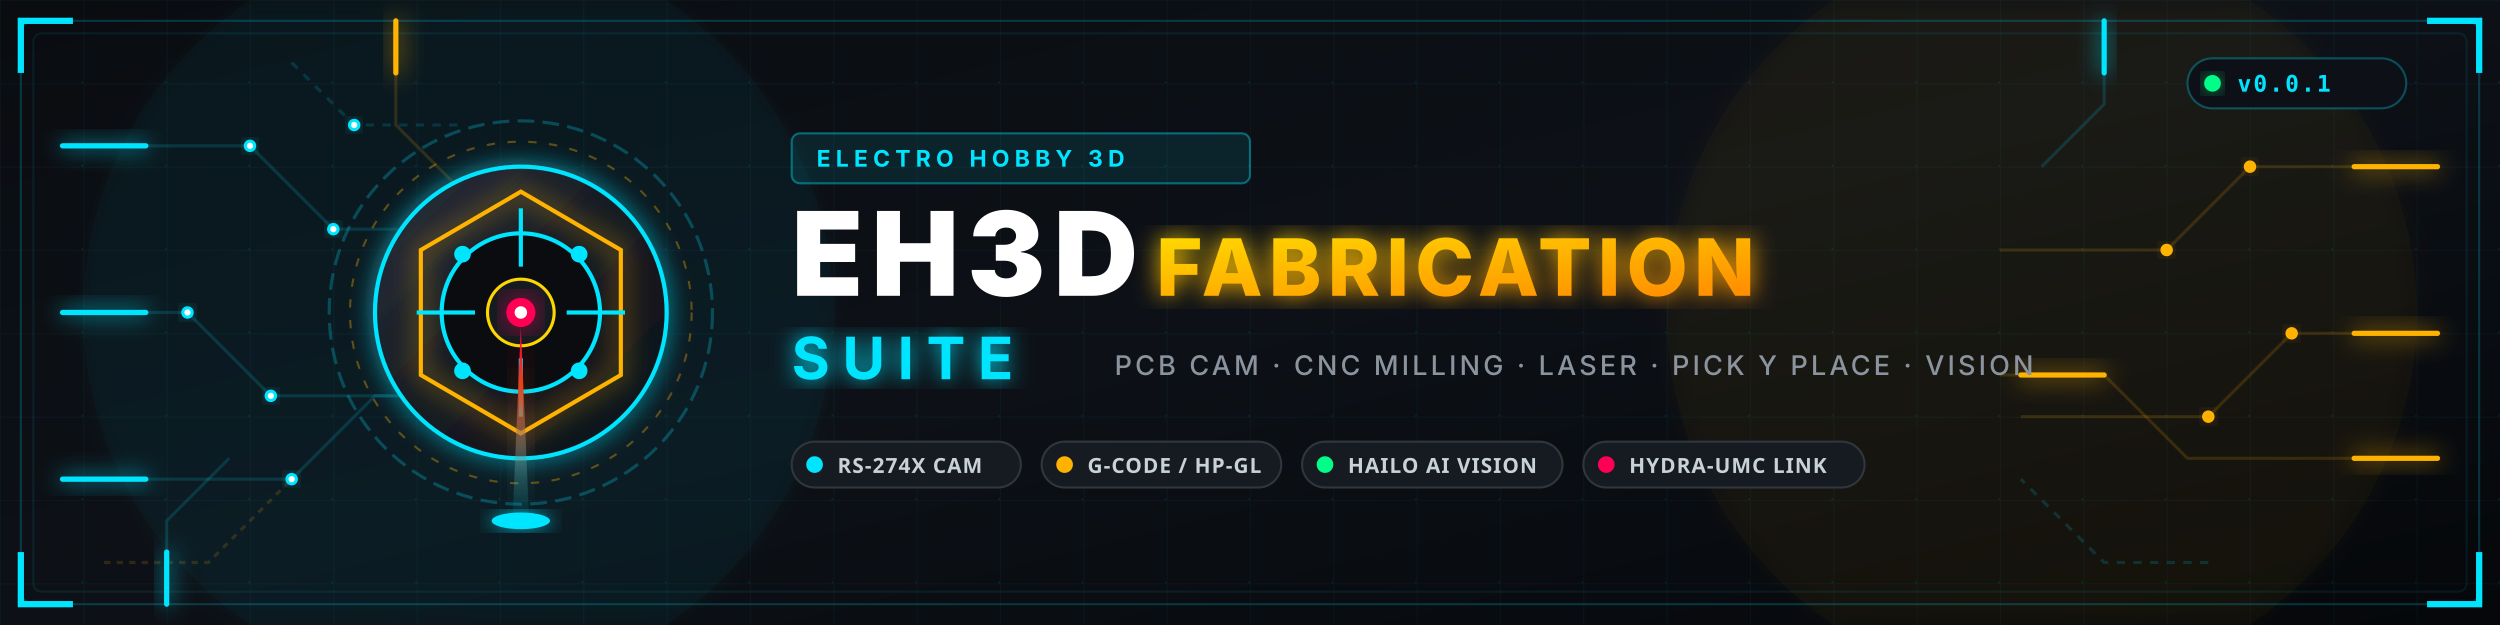
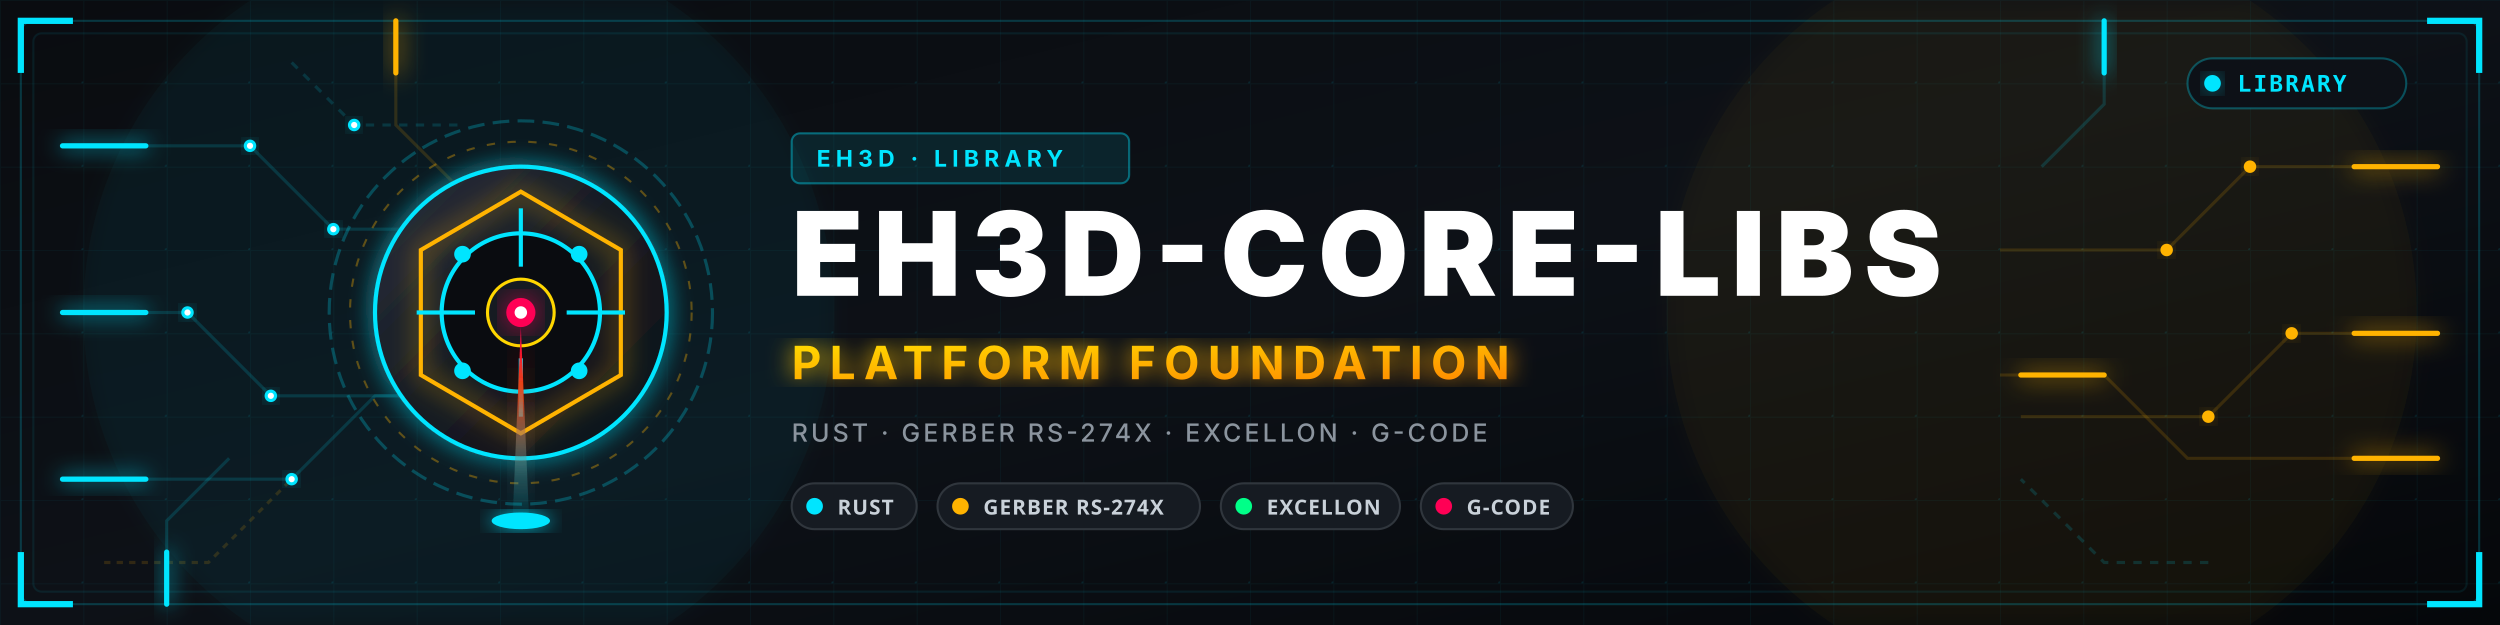
<svg xmlns="http://www.w3.org/2000/svg" viewBox="0 0 1200 300" width="100%" height="100%">
  <defs>
    <linearGradient id="bgGlow" x1="0%" y1="0%" x2="100%" y2="100%">
      <stop offset="0%" stop-color="#0A0C10" />
      <stop offset="50%" stop-color="#0D1117" />
      <stop offset="100%" stop-color="#05070A" />
    </linearGradient>
    <linearGradient id="cyanGlow" x1="0%" y1="0%" x2="100%" y2="0%">
      <stop offset="0%" stop-color="#00E5FF" stop-opacity="0.8" />
      <stop offset="100%" stop-color="#0088FF" stop-opacity="0.9" />
    </linearGradient>
    <linearGradient id="goldGlow" x1="0%" y1="0%" x2="100%" y2="100%">
      <stop offset="0%" stop-color="#FFD700" />
      <stop offset="100%" stop-color="#FF8C00" />
    </linearGradient>
    <linearGradient id="laserBeam" x1="0%" y1="0%" x2="0%" y2="100%">
      <stop offset="0%" stop-color="#FF0055" stop-opacity="1" />
      <stop offset="30%" stop-color="#FF3300" stop-opacity="0.9" />
      <stop offset="100%" stop-color="#00E5FF" stop-opacity="0" />
    </linearGradient>
    <linearGradient id="metalGradient" x1="0%" y1="0%" x2="100%" y2="100%">
      <stop offset="0%" stop-color="#2A303C" />
      <stop offset="50%" stop-color="#161B22" />
      <stop offset="100%" stop-color="#0D1117" />
    </linearGradient>
    <filter id="glowCyan" x="-20%" y="-20%" width="140%" height="140%">
      <feGaussianBlur stdDeviation="5" result="blur" />
      <feMerge>
        <feMergeNode in="blur" />
        <feMergeNode in="SourceGraphic" />
      </feMerge>
    </filter>
    <filter id="glowGold" x="-20%" y="-20%" width="140%" height="140%">
      <feGaussianBlur stdDeviation="6" result="blur" />
      <feMerge>
        <feMergeNode in="blur" />
        <feMergeNode in="SourceGraphic" />
      </feMerge>
    </filter>
    <filter id="glowLaser" x="-30%" y="-30%" width="160%" height="160%">
      <feGaussianBlur stdDeviation="8" result="blur" />
      <feMerge>
        <feMergeNode in="blur" />
        <feMergeNode in="SourceGraphic" />
      </feMerge>
    </filter>
    <pattern id="cyberGrid" width="40" height="40" patternUnits="userSpaceOnUse">
      <path d="M 40 0 L 0 0 0 40" fill="none" stroke="#00E5FF" stroke-opacity="0.04" stroke-width="1" />
      <circle cx="40" cy="40" r="1" fill="#00E5FF" fill-opacity="0.1" />
    </pattern>
    <g id="pcbNode">
      <circle cx="0" cy="0" r="3" fill="#00E5FF" filter="url(#glowCyan)" />
      <circle cx="0" cy="0" r="1.5" fill="#FFFFFF" />
    </g>
  </defs>
  <rect width="1200" height="300" fill="url(#bgGlow)" />
  <rect width="1200" height="300" fill="url(#cyberGrid)" />
  <circle cx="220" cy="150" r="180" fill="#00E5FF" fill-opacity="0.03" filter="url(#glowCyan)">
    <animate attributeName="fill-opacity" values="0.02;0.05;0.02" dur="6s" repeatCount="indefinite" />
  </circle>
  <circle cx="980" cy="150" r="180" fill="#FFB300" fill-opacity="0.03" filter="url(#glowGold)">
    <animate attributeName="fill-opacity" values="0.02;0.05;0.02" dur="6s" repeatCount="indefinite" />
  </circle>
  <rect x="10" y="10" width="1180" height="280" fill="none" stroke="#00E5FF" stroke-opacity="0.2" stroke-width="1" rx="6" />
  <rect x="16" y="16" width="1168" height="268" fill="none" stroke="#00E5FF" stroke-opacity="0.08" stroke-width="1" rx="4" />
  <path d="M 10 35 L 10 10 L 35 10" fill="none" stroke="#00E5FF" stroke-width="3">
    <animate attributeName="stroke-opacity" values="0.6;1;0.6" dur="3s" repeatCount="indefinite" />
  </path>
  <path d="M 1190 35 L 1190 10 L 1165 10" fill="none" stroke="#00E5FF" stroke-width="3">
    <animate attributeName="stroke-opacity" values="0.6;1;0.6" dur="3s" repeatCount="indefinite" />
  </path>
  <path d="M 10 265 L 10 290 L 35 290" fill="none" stroke="#00E5FF" stroke-width="3">
    <animate attributeName="stroke-opacity" values="0.6;1;0.6" dur="3s" repeatCount="indefinite" />
  </path>
  <path d="M 1190 265 L 1190 290 L 1165 290" fill="none" stroke="#00E5FF" stroke-width="3">
    <animate attributeName="stroke-opacity" values="0.6;1;0.6" dur="3s" repeatCount="indefinite" />
  </path>
  <g stroke="#00E5FF" stroke-opacity="0.15" stroke-width="1.5" fill="none">
    <path d="M 30 70 L 120 70 L 160 110 L 240 110" />
    <path d="M 30 150 L 90 150 L 130 190 L 220 190" />
    <path d="M 30 230 L 140 230 L 180 190 L 210 190" />
    <path d="M 80 290 L 80 250 L 110 220" />
    <path d="M 190 10 L 190 60 L 220 90" stroke="#FFB300" stroke-opacity="0.15" />
    <path d="M 140 30 L 170 60 L 220 60" stroke-dasharray="4,4" />
    <path d="M 50 270 L 100 270 L 140 230" stroke="#FFB300" stroke-opacity="0.15" stroke-dasharray="3,3" />
  </g>
  <g fill="none" stroke-linecap="round" stroke-linejoin="round">
    <path d="M 30 70 L 120 70 L 160 110 L 240 110" stroke="#00E5FF" stroke-width="2.5" stroke-dasharray="40, 240" filter="url(#glowCyan)">
      <animate attributeName="stroke-dashoffset" values="280;0" dur="3s" repeatCount="indefinite" />
    </path>
    <path d="M 30 150 L 90 150 L 130 190 L 220 190" stroke="#00E5FF" stroke-width="2.5" stroke-dasharray="40, 220" filter="url(#glowCyan)">
      <animate attributeName="stroke-dashoffset" values="260;0" dur="3.5s" repeatCount="indefinite" />
    </path>
    <path d="M 30 230 L 140 230 L 180 190 L 210 190" stroke="#00E5FF" stroke-width="2.5" stroke-dasharray="40, 230" filter="url(#glowCyan)">
      <animate attributeName="stroke-dashoffset" values="270;0" dur="3.2s" repeatCount="indefinite" />
    </path>
    <path d="M 80 290 L 80 250 L 110 220" stroke="#00E5FF" stroke-width="2.5" stroke-dasharray="25, 100" filter="url(#glowCyan)">
      <animate attributeName="stroke-dashoffset" values="125;0" dur="2.5s" repeatCount="indefinite" />
    </path>
    <path d="M 190 10 L 190 60 L 220 90" stroke="#FFB300" stroke-width="2.5" stroke-dasharray="25, 90" filter="url(#glowGold)">
      <animate attributeName="stroke-dashoffset" values="115;0" dur="2.8s" repeatCount="indefinite" />
    </path>
  </g>
  <use href="#pcbNode" x="120" y="70" />
  <use href="#pcbNode" x="160" y="110" />
  <use href="#pcbNode" x="90" y="150" />
  <use href="#pcbNode" x="130" y="190" />
  <use href="#pcbNode" x="140" y="230" />
  <use href="#pcbNode" x="170" y="60" />
  <g stroke="#FFB300" stroke-opacity="0.15" stroke-width="1.5" fill="none">
    <path d="M 1170 80 L 1080 80 L 1040 120 L 960 120" />
    <path d="M 1170 160 L 1100 160 L 1060 200 L 970 200" />
    <path d="M 1170 220 L 1050 220 L 1010 180 M 1010 180 L 960 180" />
    <path d="M 1010 10 L 1010 50 L 980 80" stroke="#00E5FF" stroke-opacity="0.15" />
    <path d="M 1060 270 L 1010 270 L 970 230" stroke="#00E5FF" stroke-opacity="0.15" stroke-dasharray="4,4" />
  </g>
  <g fill="none" stroke-linecap="round" stroke-linejoin="round">
    <path d="M 1170 80 L 1080 80 L 1040 120 L 960 120" stroke="#FFB300" stroke-width="2.5" stroke-dasharray="40, 230" filter="url(#glowGold)">
      <animate attributeName="stroke-dashoffset" values="0;270" dur="3.5s" repeatCount="indefinite" />
    </path>
    <path d="M 1170 160 L 1100 160 L 1060 200 L 970 200" stroke="#FFB300" stroke-width="2.5" stroke-dasharray="40, 240" filter="url(#glowGold)">
      <animate attributeName="stroke-dashoffset" values="0;280" dur="3.8s" repeatCount="indefinite" />
    </path>
    <path d="M 1170 220 L 1050 220 L 1010 180 M 1010 180 L 960 180" stroke="#FFB300" stroke-width="2.5" stroke-dasharray="40, 250" filter="url(#glowGold)">
      <animate attributeName="stroke-dashoffset" values="0;290" dur="4s" repeatCount="indefinite" />
    </path>
    <path d="M 1010 10 L 1010 50 L 980 80" stroke="#00E5FF" stroke-width="2.5" stroke-dasharray="25, 95" filter="url(#glowCyan)">
      <animate attributeName="stroke-dashoffset" values="0;120" dur="2.6s" repeatCount="indefinite" />
    </path>
  </g>
  <circle cx="1080" cy="80" r="3" fill="#FFB300" filter="url(#glowGold)" />
  <circle cx="1040" cy="120" r="3" fill="#FFB300" filter="url(#glowGold)" />
  <circle cx="1100" cy="160" r="3" fill="#FFB300" filter="url(#glowGold)" />
  <circle cx="1060" cy="200" r="3" fill="#FFB300" filter="url(#glowGold)" />
  <g transform="translate(250, 150)">
    <g>
      <circle cx="0" cy="0" r="92" fill="none" stroke="#00E5FF" stroke-opacity="0.25" stroke-width="1.5" stroke-dasharray="8,4" />
      <circle cx="0" cy="0" r="82" fill="none" stroke="#FFB300" stroke-opacity="0.35" stroke-width="1" stroke-dasharray="4,6" />
      <animateTransform attributeName="transform" type="rotate" from="0 0 0" to="360 0 0" dur="25s" repeatCount="indefinite" />
    </g>
    <circle cx="0" cy="0" r="70" fill="url(#metalGradient)" stroke="#00E5FF" stroke-width="2" filter="url(#glowCyan)" />
    <g>
      <polygon points="0,-58 48,-30 48,30 0,58 -48,30 -48,-30" fill="none" stroke="#FFB300" stroke-width="2" filter="url(#glowGold)" />
      <animateTransform attributeName="transform" type="rotate" from="360 0 0" to="0 0 0" dur="18s" repeatCount="indefinite" />
    </g>
    <circle cx="0" cy="0" r="38" fill="#0A0C10" stroke="#00E5FF" stroke-width="2" />
    <line x1="-50" y1="0" x2="-22" y2="0" stroke="#00E5FF" stroke-width="2" />
    <line x1="22" y1="0" x2="50" y2="0" stroke="#00E5FF" stroke-width="2" />
    <line x1="0" y1="-50" x2="0" y2="-22" stroke="#00E5FF" stroke-width="2" />
    <line x1="0" y1="22" x2="0" y2="50" stroke="#00E5FF" stroke-width="2" />
    <circle cx="0" cy="0" r="16" fill="#161B22" stroke="#FFD700" stroke-width="1.5" />
    <circle cx="0" cy="0" r="7" fill="#FF0055" filter="url(#glowLaser)">
      <animate attributeName="opacity" values="0.5;1;0.5" dur="1.5s" repeatCount="indefinite" />
    </circle>
    <circle cx="0" cy="0" r="3" fill="#FFFFFF" />
    <g>
      <circle cx="-28" cy="-28" r="4" fill="#00E5FF" />
      <circle cx="28" cy="-28" r="4" fill="#00E5FF" />
      <circle cx="-28" cy="28" r="4" fill="#00E5FF" />
      <circle cx="28" cy="28" r="4" fill="#00E5FF" />
      <animateTransform attributeName="transform" type="scale" values="1;1.05;1" dur="2s" repeatCount="indefinite" additive="sum" />
    </g>
  </g>
  <path d="M 250 157 L 246 250 L 254 250 Z" fill="url(#laserBeam)" filter="url(#glowLaser)">
    <animate attributeName="opacity" values="0.3;1;0.3" dur="1.2s" repeatCount="indefinite" />
  </path>
  <ellipse cx="250" cy="250" rx="14" ry="4" fill="#00E5FF" filter="url(#glowCyan)">
    <animate attributeName="rx" values="10;18;10" dur="1.2s" repeatCount="indefinite" />
    <animate attributeName="opacity" values="0.4;1;0.4" dur="1.2s" repeatCount="indefinite" />
  </ellipse>
  <g transform="translate(380, 0)">
    <g transform="translate(0, 82)">
-       <rect x="0" y="-18" width="220" height="24" rx="4" fill="#00E5FF" fill-opacity="0.1" stroke="#00E5FF" stroke-opacity="0.4" stroke-width="1">
+       <rect x="0" y="-18" width="162" height="24" rx="4" fill="#00E5FF" fill-opacity="0.1" stroke="#00E5FF" stroke-opacity="0.4" stroke-width="1">
        <animate attributeName="stroke-opacity" values="0.3;0.8;0.3" dur="4s" repeatCount="indefinite" />
      </rect>
-       <text x="12" y="-2" font-family="'Inter', 'Segoe UI', 'Roboto', sans-serif" font-weight="700" font-size="11" fill="#00E5FF" letter-spacing="2.5">ELECTRO HOBBY 3D</text>
-     </g>
-     <text x="0" y="142" font-family="'Inter', 'Segoe UI', 'Roboto', sans-serif" font-weight="900" font-size="56" fill="#FFFFFF" letter-spacing="4">
-       EH3D
-     </text>
-     <text x="175" y="142" font-family="'Inter', 'Segoe UI', 'Roboto', sans-serif" font-weight="800" font-size="38" fill="url(#goldGlow)" letter-spacing="3" filter="url(#glowGold)">
-       FABRICATION
-       <animate attributeName="opacity" values="0.85;1;0.85" dur="3s" repeatCount="indefinite" />
-     </text>
-     <text x="0" y="182" font-family="'Inter', 'Segoe UI', 'Roboto', sans-serif" font-weight="700" font-size="28" fill="#00E5FF" letter-spacing="6" filter="url(#glowCyan)">
-       SUITE
-     </text>
-     <text x="155" y="180" font-family="'Inter', 'Segoe UI', 'Roboto', sans-serif" font-weight="500" font-size="13" fill="#8B949E" letter-spacing="1.5">
-       PCB CAM · CNC MILLING · LASER · PICK Y PLACE · VISION
-     </text>
-     <g transform="translate(0, 212)">
-       <rect x="0" y="0" width="110" height="22" rx="11" fill="#161B22" stroke="#30363D" stroke-width="1" />
+       <text x="12" y="-2" font-family="'Inter', 'Segoe UI', 'Roboto', sans-serif" font-weight="700" font-size="11" fill="#00E5FF" letter-spacing="2.5">EH3D · LIBRARY</text>
+     </g>
+     <text x="0" y="142" font-family="'Inter', 'Segoe UI', 'Roboto', sans-serif" font-weight="900" font-size="56" fill="#FFFFFF" letter-spacing="5">EH3D-CORE-LIBS</text>
+     <text x="0" y="182" font-family="'Inter', 'Segoe UI', 'Roboto', sans-serif" font-weight="700" font-size="22" fill="url(#goldGlow)" letter-spacing="4" filter="url(#glowGold)">PLATFORM FOUNDATION</text>
+     <text x="0" y="212" font-family="'Inter', 'Segoe UI', 'Roboto', sans-serif" font-weight="500" font-size="12" fill="#8B949E" letter-spacing="1.5">RUST · GERBER RS-274X · EXCELLON · G-CODE</text>
+     <g transform="translate(0, 232)">
+       <rect x="0" y="0" width="60" height="22" rx="11" fill="#161B22" stroke="#30363D" stroke-width="1" />
      <circle cx="11" cy="11" r="4" fill="#00E5FF">
-         <animate attributeName="opacity" values="0.5;1;0.5" dur="2s" repeatCount="indefinite" />
-       </circle>
-       <text x="22" y="15" font-family="sans-serif" font-weight="600" font-size="10" fill="#C9D1D9" letter-spacing="0.5">RS-274X CAM</text>
-       <rect x="120" y="0" width="115" height="22" rx="11" fill="#161B22" stroke="#30363D" stroke-width="1" />
-       <circle cx="131" cy="11" r="4" fill="#FFB300">
-         <animate attributeName="opacity" values="0.5;1;0.5" dur="2.5s" repeatCount="indefinite" />
-       </circle>
-       <text x="142" y="15" font-family="sans-serif" font-weight="600" font-size="10" fill="#C9D1D9" letter-spacing="0.5">G-CODE / HP-GL</text>
-       <rect x="245" y="0" width="125" height="22" rx="11" fill="#161B22" stroke="#30363D" stroke-width="1" />
-       <circle cx="256" cy="11" r="4" fill="#00FF88">
-         <animate attributeName="opacity" values="0.5;1;0.5" dur="1.8s" repeatCount="indefinite" />
-       </circle>
-       <text x="267" y="15" font-family="sans-serif" font-weight="600" font-size="10" fill="#C9D1D9" letter-spacing="0.5">HAILO AI VISION</text>
-       <rect x="380" y="0" width="135" height="22" rx="11" fill="#161B22" stroke="#30363D" stroke-width="1" />
-       <circle cx="391" cy="11" r="4" fill="#FF0055">
+         <animate attributeName="opacity" values="0.5;1;0.5" dur="2.0s" repeatCount="indefinite" />
+       </circle>
+       <text x="22" y="15" font-family="sans-serif" font-weight="600" font-size="10" fill="#C9D1D9" letter-spacing="0.5">RUST</text>
+       <rect x="70" y="0" width="126" height="22" rx="11" fill="#161B22" stroke="#30363D" stroke-width="1" />
+       <circle cx="81" cy="11" r="4" fill="#FFB300">
        <animate attributeName="opacity" values="0.5;1;0.5" dur="2.2s" repeatCount="indefinite" />
      </circle>
-       <text x="402" y="15" font-family="sans-serif" font-weight="600" font-size="10" fill="#C9D1D9" letter-spacing="0.5">HYDRA-UMC LINK</text>
+       <text x="92" y="15" font-family="sans-serif" font-weight="600" font-size="10" fill="#C9D1D9" letter-spacing="0.5">GERBER RS-274X</text>
+       <rect x="206" y="0" width="86" height="22" rx="11" fill="#161B22" stroke="#30363D" stroke-width="1" />
+       <circle cx="217" cy="11" r="4" fill="#00FF88">
+         <animate attributeName="opacity" values="0.5;1;0.5" dur="2.4s" repeatCount="indefinite" />
+       </circle>
+       <text x="228" y="15" font-family="sans-serif" font-weight="600" font-size="10" fill="#C9D1D9" letter-spacing="0.5">EXCELLON</text>
+       <rect x="302" y="0" width="73" height="22" rx="11" fill="#161B22" stroke="#30363D" stroke-width="1" />
+       <circle cx="313" cy="11" r="4" fill="#FF0055">
+         <animate attributeName="opacity" values="0.5;1;0.5" dur="2.6s" repeatCount="indefinite" />
+       </circle>
+       <text x="324" y="15" font-family="sans-serif" font-weight="600" font-size="10" fill="#C9D1D9" letter-spacing="0.5">G-CODE</text>
    </g>
  </g>
  <g transform="translate(1060, 42)">
    <rect x="-10" y="-14" width="105" height="24" rx="12" fill="#0D1117" stroke="#00E5FF" stroke-opacity="0.3" stroke-width="1" />
-     <circle cx="2" cy="-2" r="4" fill="#00FF88" filter="url(#glowCyan)">
+     <circle cx="2" cy="-2" r="4" fill="#00E5FF" filter="url(#glowGold)">
      <animate attributeName="opacity" values="0.3;1;0.3" dur="1.5s" repeatCount="indefinite" />
    </circle>
-     <text x="14" y="2" font-family="monospace" font-weight="700" font-size="11" fill="#00E5FF" letter-spacing="1">v0.0.1</text>
+     <text x="14" y="2" font-family="monospace" font-weight="700" font-size="11" fill="#00E5FF" letter-spacing="1">LIBRARY</text>
  </g>
</svg>
